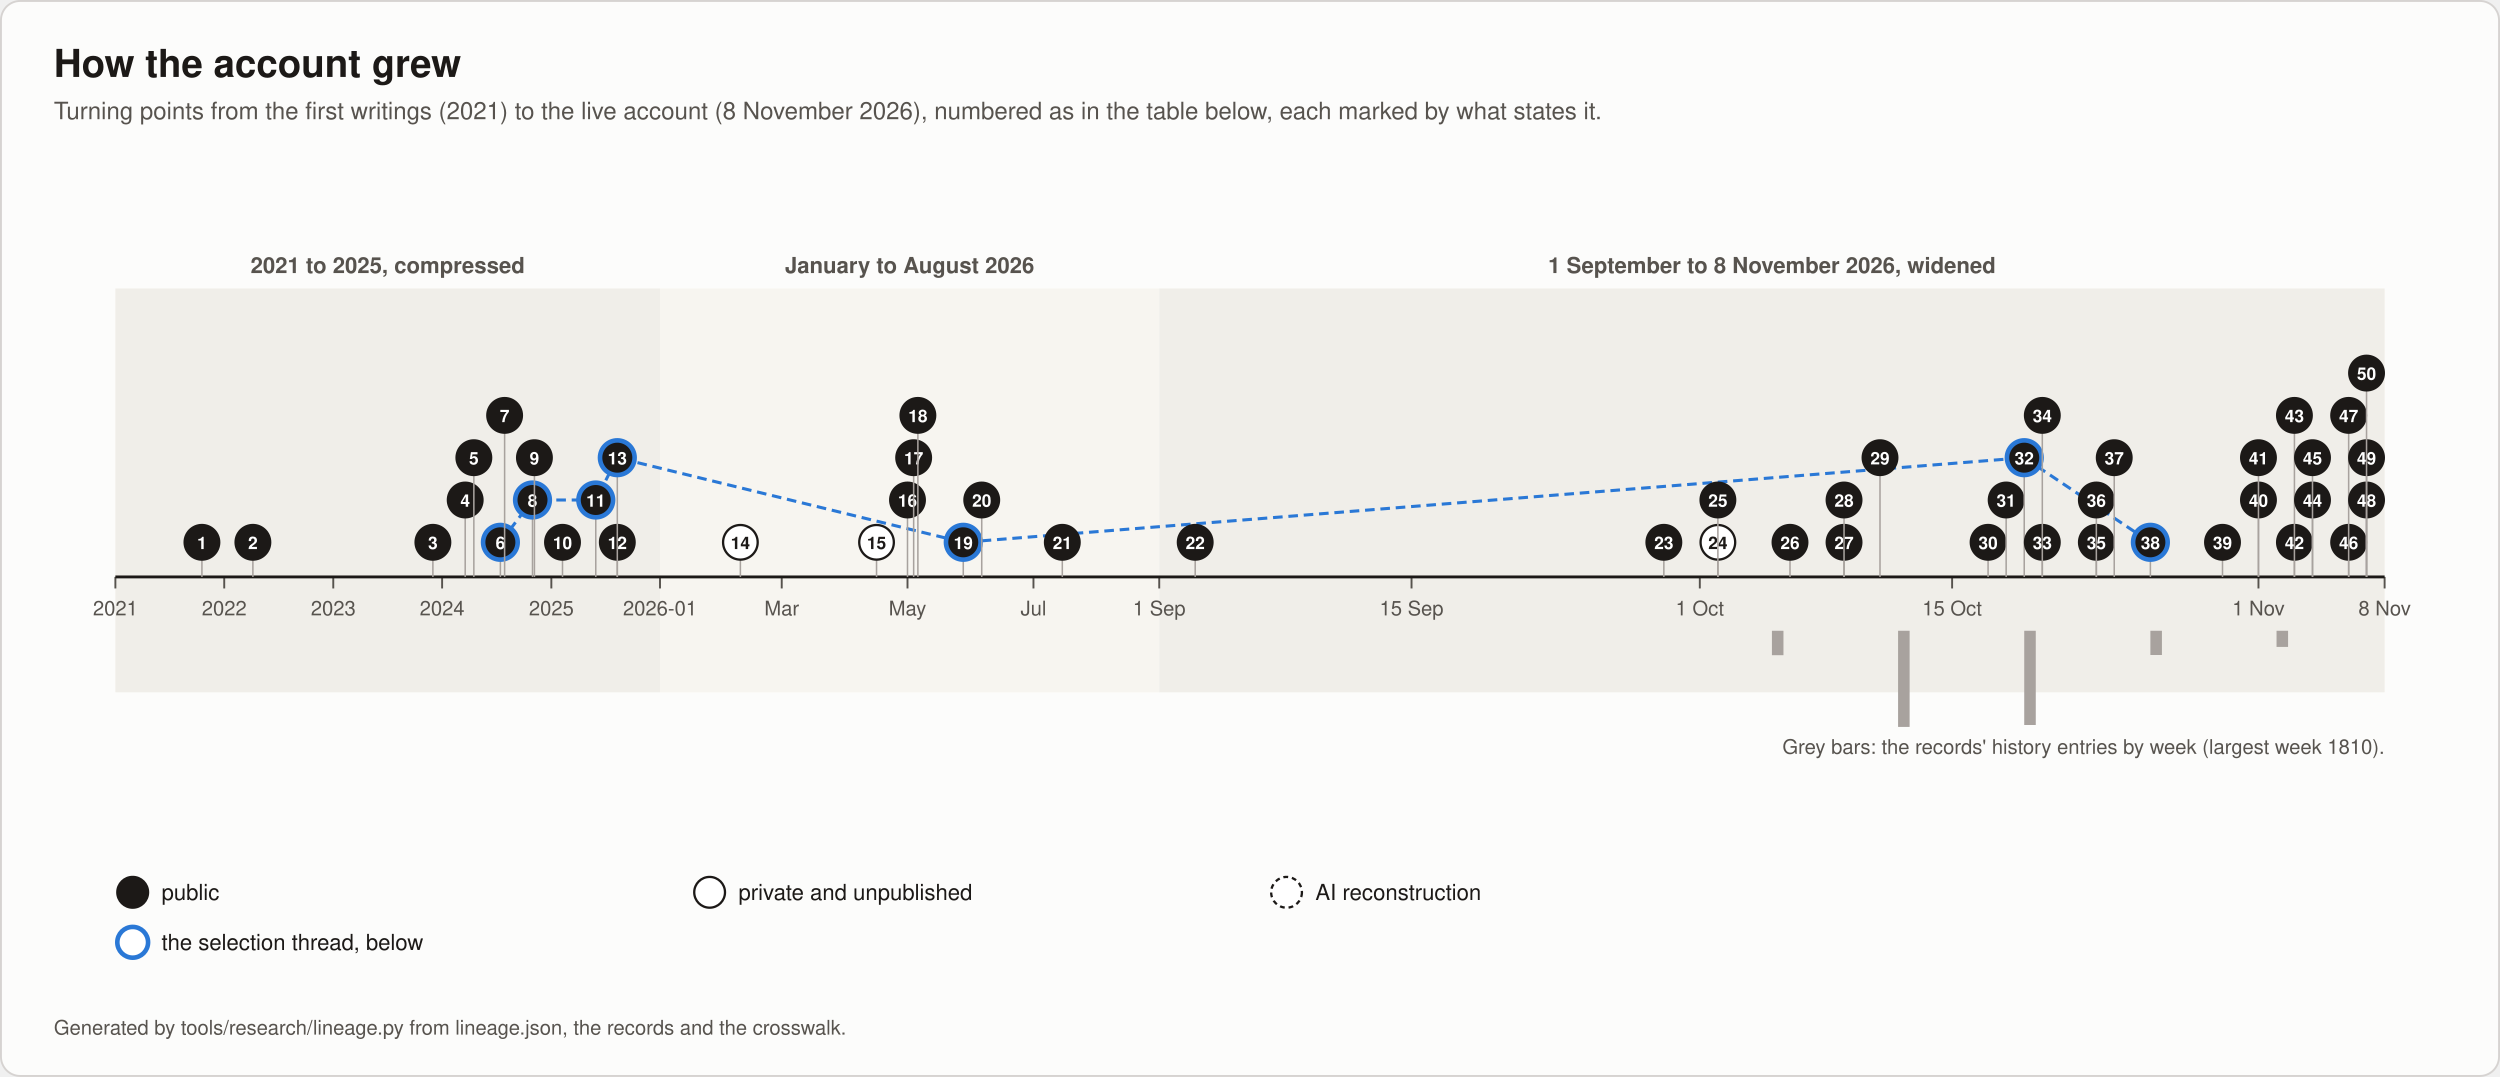
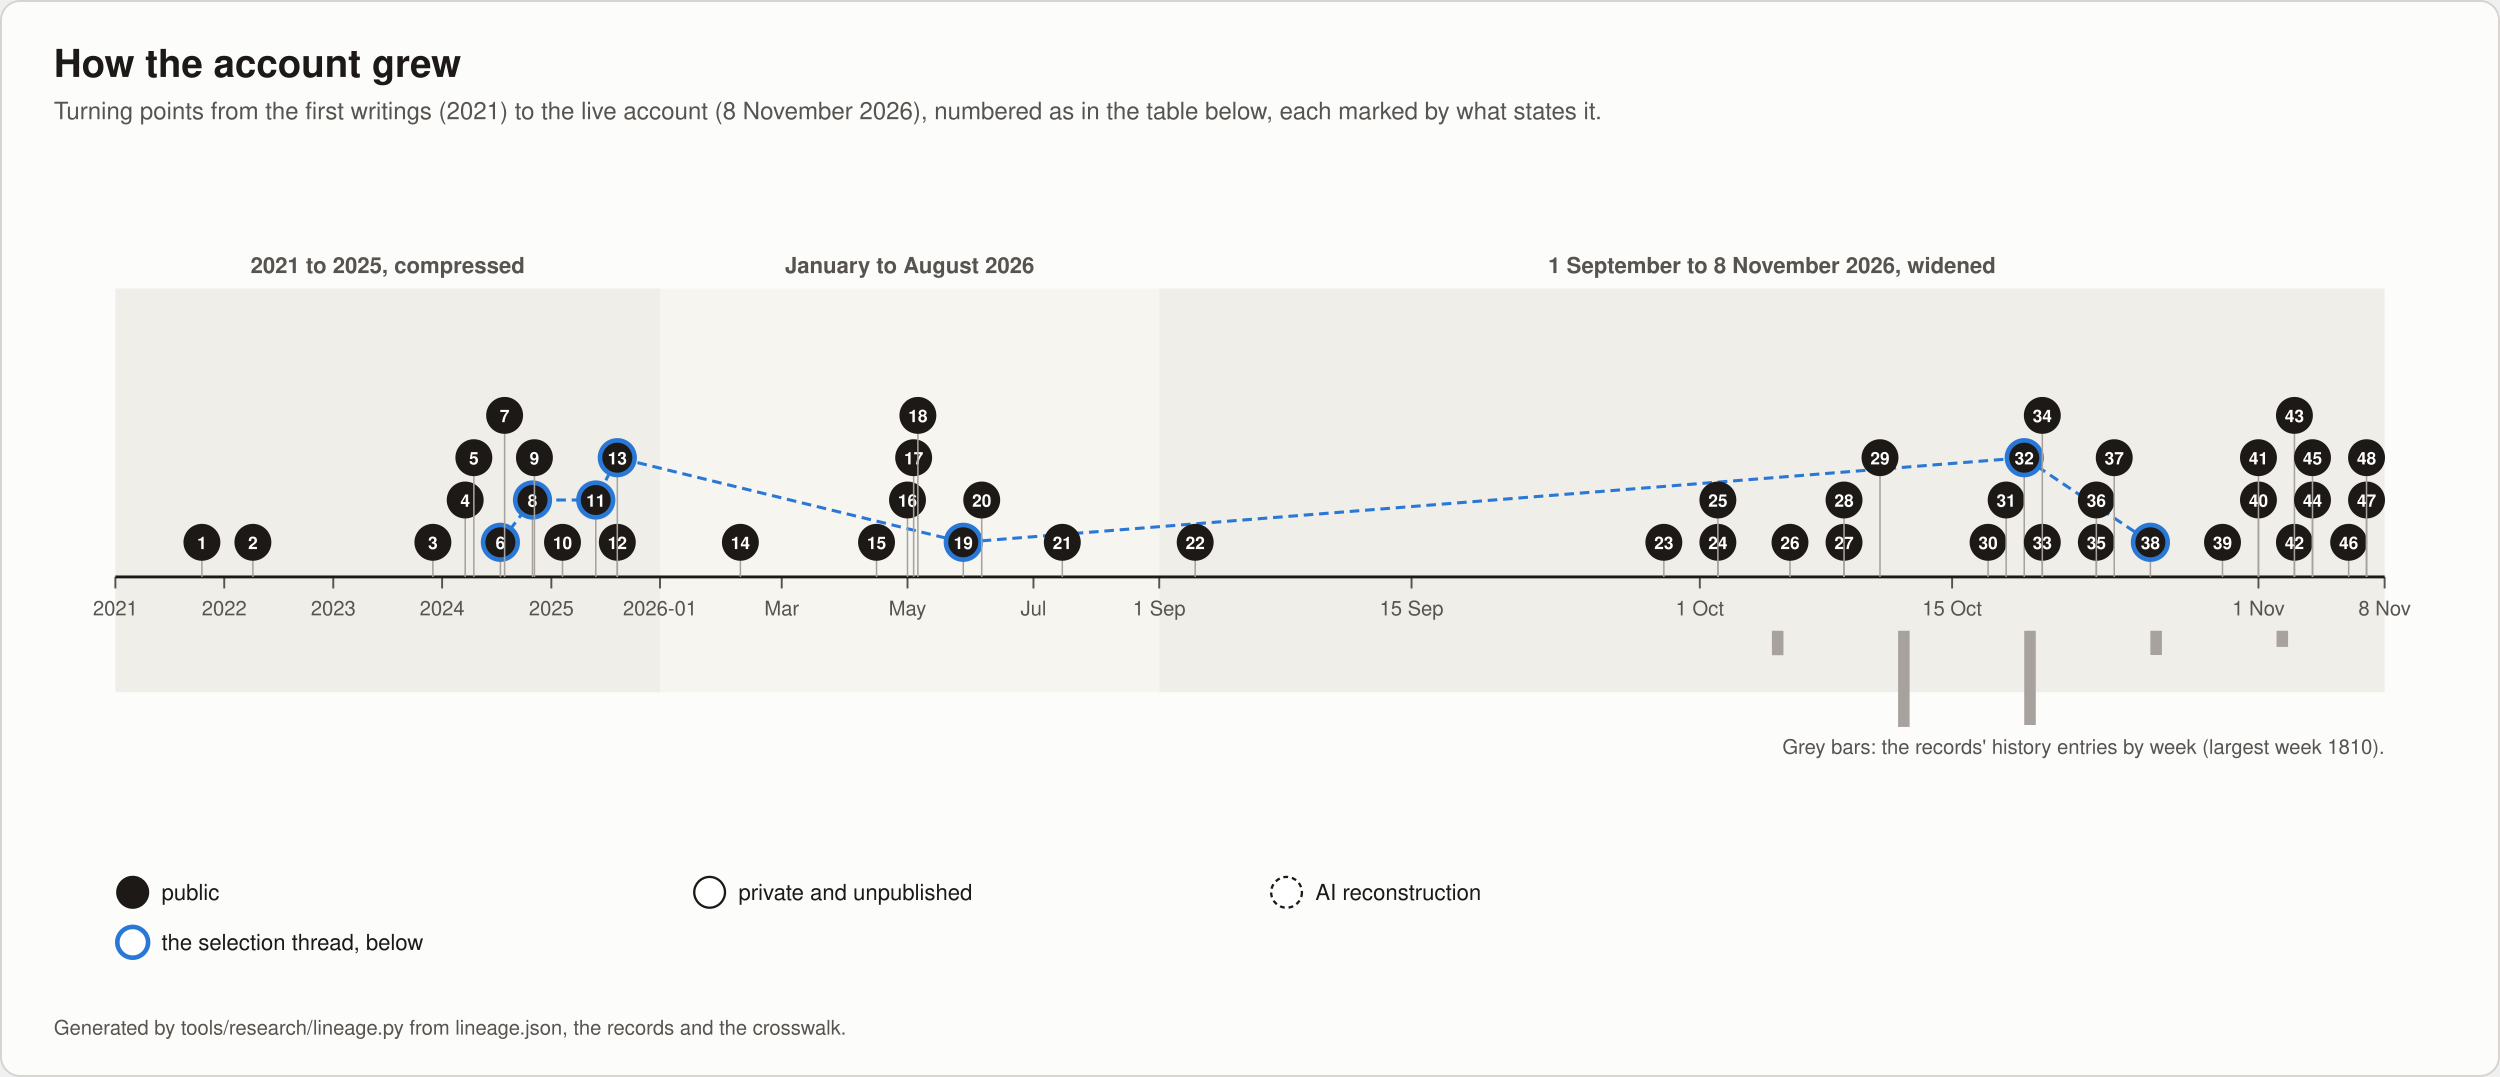
<svg xmlns="http://www.w3.org/2000/svg" viewBox="0 0 1300 560" width="1300" height="560" role="img" aria-labelledby="lineage-title" font-family="Helvetica, Arial, sans-serif">
  <rect x="0.5" y="0.5" width="1299" height="559" rx="10" fill="#fcfcfb" stroke="#d6d3d1" />
  <text x="28.0" y="40.0" font-size="20" font-weight="bold" text-anchor="start" fill="#1c1917">How the account grew</text>
  <text x="28.0" y="62.0" font-size="12.5" text-anchor="start" fill="#57534e">Turning points from the first writings (2021) to the live account (8 November 2026), numbered as in the table below, each marked by what states it.</text>
  <rect x="60.0" y="150" width="283.2" height="210" fill="#f0eee9" />
  <text x="201.6" y="142.0" font-size="11.5" font-weight="bold" text-anchor="middle" fill="#57534e">2021 to 2025, compressed</text>
  <line x1="60.0" y1="300" x2="60.0" y2="306" stroke="#57534e" />
  <text x="60.0" y="320.0" font-size="10.5" text-anchor="middle" fill="#57534e">2021</text>
  <line x1="116.6" y1="300" x2="116.6" y2="306" stroke="#57534e" />
  <text x="116.6" y="320.0" font-size="10.5" text-anchor="middle" fill="#57534e">2022</text>
  <line x1="173.3" y1="300" x2="173.3" y2="306" stroke="#57534e" />
  <text x="173.3" y="320.0" font-size="10.5" text-anchor="middle" fill="#57534e">2023</text>
  <line x1="229.9" y1="300" x2="229.9" y2="306" stroke="#57534e" />
  <text x="229.9" y="320.0" font-size="10.5" text-anchor="middle" fill="#57534e">2024</text>
  <line x1="286.7" y1="300" x2="286.7" y2="306" stroke="#57534e" />
  <text x="286.7" y="320.0" font-size="10.5" text-anchor="middle" fill="#57534e">2025</text>
  <rect x="343.2" y="150" width="259.6" height="210" fill="#f7f5f0" />
  <text x="473.0" y="142.0" font-size="11.5" font-weight="bold" text-anchor="middle" fill="#57534e">January to August 2026</text>
  <line x1="343.2" y1="300" x2="343.2" y2="306" stroke="#57534e" />
  <text x="343.2" y="320.0" font-size="10.5" text-anchor="middle" fill="#57534e">2026-01</text>
  <line x1="406.5" y1="300" x2="406.5" y2="306" stroke="#57534e" />
  <text x="406.5" y="320.0" font-size="10.5" text-anchor="middle" fill="#57534e">Mar</text>
  <line x1="471.9" y1="300" x2="471.9" y2="306" stroke="#57534e" />
  <text x="471.9" y="320.0" font-size="10.5" text-anchor="middle" fill="#57534e">May</text>
  <line x1="537.4" y1="300" x2="537.4" y2="306" stroke="#57534e" />
  <text x="537.4" y="320.0" font-size="10.5" text-anchor="middle" fill="#57534e">Jul</text>
  <rect x="602.8" y="150" width="637.2" height="210" fill="#f0eee9" />
  <text x="921.4" y="142.0" font-size="11.5" font-weight="bold" text-anchor="middle" fill="#57534e">1 September to 8 November 2026, widened</text>
  <line x1="602.8" y1="300" x2="602.8" y2="306" stroke="#57534e" />
  <text x="602.8" y="320.0" font-size="10.5" text-anchor="middle" fill="#57534e">1 Sep</text>
  <line x1="734.0" y1="300" x2="734.0" y2="306" stroke="#57534e" />
  <text x="734.0" y="320.0" font-size="10.5" text-anchor="middle" fill="#57534e">15 Sep</text>
  <line x1="883.9" y1="300" x2="883.9" y2="306" stroke="#57534e" />
  <text x="883.9" y="320.0" font-size="10.5" text-anchor="middle" fill="#57534e">1 Oct</text>
  <line x1="1015.1" y1="300" x2="1015.1" y2="306" stroke="#57534e" />
  <text x="1015.1" y="320.0" font-size="10.5" text-anchor="middle" fill="#57534e">15 Oct</text>
  <line x1="1174.4" y1="300" x2="1174.4" y2="306" stroke="#57534e" />
  <text x="1174.4" y="320.0" font-size="10.5" text-anchor="middle" fill="#57534e">1 Nov</text>
  <line x1="1240.0" y1="300" x2="1240.0" y2="306" stroke="#57534e" />
  <text x="1240.0" y="320.0" font-size="10.5" text-anchor="middle" fill="#57534e">8 Nov</text>
  <line x1="60" y1="300" x2="1240" y2="300" stroke="#1c1917" stroke-width="1.5" />
  <rect x="921.4" y="328.0" width="6" height="12.7" fill="#a8a29e" />
  <rect x="987.0" y="328.0" width="6" height="50.0" fill="#a8a29e" />
  <rect x="1052.6" y="328.0" width="6" height="49.0" fill="#a8a29e" />
  <rect x="1118.2" y="328.0" width="6" height="12.6" fill="#a8a29e" />
  <rect x="1183.8" y="328.0" width="6" height="8.4" fill="#a8a29e" />
  <text x="1240.0" y="392.0" font-size="10.5" text-anchor="end" fill="#57534e">Grey bars: the records' history entries by week (largest week 1810).</text>
  <path d="M260.2,282.0 L276.9,260.0 L309.8,260.0 L321.0,238.0 L500.9,282.0 L1052.6,238.0 L1118.2,282.0" fill="none" stroke="#2a78d6" stroke-width="1.6" stroke-dasharray="5 3" />
  <line x1="105.0" y1="300" x2="105.0" y2="291.0" stroke="#a8a29e" stroke-width="0.8" />
  <circle cx="105.0" cy="282.0" r="9" fill="#1c1917" stroke="#1c1917" stroke-width="1.2" />
  <text x="105.0" y="285.5" font-size="9" font-weight="bold" text-anchor="middle" fill="#ffffff">1</text>
  <line x1="131.5" y1="300" x2="131.5" y2="291.0" stroke="#a8a29e" stroke-width="0.8" />
  <circle cx="131.5" cy="282.0" r="9" fill="#1c1917" stroke="#1c1917" stroke-width="1.2" />
  <text x="131.5" y="285.5" font-size="9" font-weight="bold" text-anchor="middle" fill="#ffffff">2</text>
  <line x1="225.1" y1="300" x2="225.1" y2="291.0" stroke="#a8a29e" stroke-width="0.8" />
  <circle cx="225.1" cy="282.0" r="9" fill="#1c1917" stroke="#1c1917" stroke-width="1.2" />
  <text x="225.1" y="285.5" font-size="9" font-weight="bold" text-anchor="middle" fill="#ffffff">3</text>
  <line x1="241.9" y1="300" x2="241.9" y2="269.0" stroke="#a8a29e" stroke-width="0.8" />
  <circle cx="241.9" cy="260.0" r="9" fill="#1c1917" stroke="#1c1917" stroke-width="1.2" />
  <text x="241.9" y="263.5" font-size="9" font-weight="bold" text-anchor="middle" fill="#ffffff">4</text>
  <line x1="246.4" y1="300" x2="246.4" y2="247.0" stroke="#a8a29e" stroke-width="0.8" />
  <circle cx="246.4" cy="238.0" r="9" fill="#1c1917" stroke="#1c1917" stroke-width="1.2" />
  <text x="246.4" y="241.5" font-size="9" font-weight="bold" text-anchor="middle" fill="#ffffff">5</text>
  <line x1="260.2" y1="300" x2="260.2" y2="291.0" stroke="#a8a29e" stroke-width="0.8" />
  <circle cx="260.2" cy="282.0" r="9" fill="#1c1917" stroke="#2a78d6" stroke-width="2.4" />
  <text x="260.2" y="285.5" font-size="9" font-weight="bold" text-anchor="middle" fill="#ffffff">6</text>
  <line x1="262.4" y1="300" x2="262.4" y2="225.0" stroke="#a8a29e" stroke-width="0.8" />
  <circle cx="262.4" cy="216.0" r="9" fill="#1c1917" stroke="#1c1917" stroke-width="1.2" />
  <text x="262.4" y="219.5" font-size="9" font-weight="bold" text-anchor="middle" fill="#ffffff">7</text>
  <line x1="276.9" y1="300" x2="276.9" y2="269.0" stroke="#a8a29e" stroke-width="0.8" />
  <circle cx="276.9" cy="260.0" r="9" fill="#1c1917" stroke="#2a78d6" stroke-width="2.4" />
  <text x="276.9" y="263.5" font-size="9" font-weight="bold" text-anchor="middle" fill="#ffffff">8</text>
  <line x1="277.9" y1="300" x2="277.9" y2="247.0" stroke="#a8a29e" stroke-width="0.8" />
  <circle cx="277.9" cy="238.0" r="9" fill="#1c1917" stroke="#1c1917" stroke-width="1.2" />
  <text x="277.9" y="241.5" font-size="9" font-weight="bold" text-anchor="middle" fill="#ffffff">9</text>
  <line x1="292.5" y1="300" x2="292.5" y2="291.0" stroke="#a8a29e" stroke-width="0.8" />
  <circle cx="292.5" cy="282.0" r="9" fill="#1c1917" stroke="#1c1917" stroke-width="1.2" />
  <text x="292.5" y="285.5" font-size="9" font-weight="bold" text-anchor="middle" fill="#ffffff">10</text>
  <line x1="309.8" y1="300" x2="309.8" y2="269.0" stroke="#a8a29e" stroke-width="0.8" />
  <circle cx="309.8" cy="260.0" r="9" fill="#1c1917" stroke="#2a78d6" stroke-width="2.4" />
  <text x="309.8" y="263.5" font-size="9" font-weight="bold" text-anchor="middle" fill="#ffffff">11</text>
  <line x1="321.0" y1="300" x2="321.0" y2="291.0" stroke="#a8a29e" stroke-width="0.8" />
  <circle cx="321.0" cy="282.0" r="9" fill="#1c1917" stroke="#1c1917" stroke-width="1.2" />
  <text x="321.0" y="285.5" font-size="9" font-weight="bold" text-anchor="middle" fill="#ffffff">12</text>
  <line x1="321.0" y1="300" x2="321.0" y2="247.0" stroke="#a8a29e" stroke-width="0.8" />
  <circle cx="321.0" cy="238.0" r="9" fill="#1c1917" stroke="#2a78d6" stroke-width="2.4" />
  <text x="321.0" y="241.5" font-size="9" font-weight="bold" text-anchor="middle" fill="#ffffff">13</text>
  <line x1="385.0" y1="300" x2="385.0" y2="291.0" stroke="#a8a29e" stroke-width="0.8" />
-   <circle cx="385.0" cy="282.0" r="9" fill="#ffffff" stroke="#1c1917" stroke-width="1.2" />
-   <text x="385.0" y="285.5" font-size="9" font-weight="bold" text-anchor="middle" fill="#1c1917">14</text>
+   <circle cx="385.0" cy="282.0" r="9" fill="#1c1917" stroke="#1c1917" stroke-width="1.2" />
+   <text x="385.0" y="285.5" font-size="9" font-weight="bold" text-anchor="middle" fill="#ffffff">14</text>
  <line x1="455.8" y1="300" x2="455.8" y2="291.0" stroke="#a8a29e" stroke-width="0.8" />
-   <circle cx="455.8" cy="282.0" r="9" fill="#ffffff" stroke="#1c1917" stroke-width="1.2" />
-   <text x="455.8" y="285.5" font-size="9" font-weight="bold" text-anchor="middle" fill="#1c1917">15</text>
+   <circle cx="455.8" cy="282.0" r="9" fill="#1c1917" stroke="#1c1917" stroke-width="1.2" />
+   <text x="455.8" y="285.5" font-size="9" font-weight="bold" text-anchor="middle" fill="#ffffff">15</text>
  <line x1="471.9" y1="300" x2="471.9" y2="269.0" stroke="#a8a29e" stroke-width="0.8" />
  <circle cx="471.9" cy="260.0" r="9" fill="#1c1917" stroke="#1c1917" stroke-width="1.2" />
  <text x="471.9" y="263.5" font-size="9" font-weight="bold" text-anchor="middle" fill="#ffffff">16</text>
  <line x1="475.1" y1="300" x2="475.1" y2="247.0" stroke="#a8a29e" stroke-width="0.8" />
  <circle cx="475.1" cy="238.0" r="9" fill="#1c1917" stroke="#1c1917" stroke-width="1.2" />
  <text x="475.1" y="241.5" font-size="9" font-weight="bold" text-anchor="middle" fill="#ffffff">17</text>
  <line x1="477.3" y1="300" x2="477.3" y2="225.0" stroke="#a8a29e" stroke-width="0.8" />
  <circle cx="477.3" cy="216.0" r="9" fill="#1c1917" stroke="#1c1917" stroke-width="1.2" />
  <text x="477.3" y="219.5" font-size="9" font-weight="bold" text-anchor="middle" fill="#ffffff">18</text>
  <line x1="500.9" y1="300" x2="500.9" y2="291.0" stroke="#a8a29e" stroke-width="0.8" />
  <circle cx="500.9" cy="282.0" r="9" fill="#1c1917" stroke="#2a78d6" stroke-width="2.4" />
  <text x="500.9" y="285.5" font-size="9" font-weight="bold" text-anchor="middle" fill="#ffffff">19</text>
  <line x1="510.5" y1="300" x2="510.5" y2="269.0" stroke="#a8a29e" stroke-width="0.8" />
  <circle cx="510.5" cy="260.0" r="9" fill="#1c1917" stroke="#1c1917" stroke-width="1.2" />
  <text x="510.5" y="263.5" font-size="9" font-weight="bold" text-anchor="middle" fill="#ffffff">20</text>
  <line x1="552.4" y1="300" x2="552.4" y2="291.0" stroke="#a8a29e" stroke-width="0.8" />
  <circle cx="552.4" cy="282.0" r="9" fill="#1c1917" stroke="#1c1917" stroke-width="1.2" />
  <text x="552.4" y="285.5" font-size="9" font-weight="bold" text-anchor="middle" fill="#ffffff">21</text>
  <line x1="621.5" y1="300" x2="621.5" y2="291.0" stroke="#a8a29e" stroke-width="0.8" />
  <circle cx="621.5" cy="282.0" r="9" fill="#1c1917" stroke="#1c1917" stroke-width="1.2" />
  <text x="621.5" y="285.5" font-size="9" font-weight="bold" text-anchor="middle" fill="#ffffff">22</text>
  <line x1="865.2" y1="300" x2="865.2" y2="291.0" stroke="#a8a29e" stroke-width="0.8" />
  <circle cx="865.2" cy="282.0" r="9" fill="#1c1917" stroke="#1c1917" stroke-width="1.2" />
  <text x="865.2" y="285.5" font-size="9" font-weight="bold" text-anchor="middle" fill="#ffffff">23</text>
  <line x1="893.3" y1="300" x2="893.3" y2="291.0" stroke="#a8a29e" stroke-width="0.8" />
-   <circle cx="893.3" cy="282.0" r="9" fill="#ffffff" stroke="#1c1917" stroke-width="1.2" />
-   <text x="893.3" y="285.5" font-size="9" font-weight="bold" text-anchor="middle" fill="#1c1917">24</text>
+   <circle cx="893.3" cy="282.0" r="9" fill="#1c1917" stroke="#1c1917" stroke-width="1.2" />
+   <text x="893.3" y="285.5" font-size="9" font-weight="bold" text-anchor="middle" fill="#ffffff">24</text>
  <line x1="893.3" y1="300" x2="893.3" y2="269.0" stroke="#a8a29e" stroke-width="0.8" />
  <circle cx="893.3" cy="260.0" r="9" fill="#1c1917" stroke="#1c1917" stroke-width="1.2" />
  <text x="893.3" y="263.5" font-size="9" font-weight="bold" text-anchor="middle" fill="#ffffff">25</text>
  <line x1="930.8" y1="300" x2="930.8" y2="291.0" stroke="#a8a29e" stroke-width="0.8" />
  <circle cx="930.8" cy="282.0" r="9" fill="#1c1917" stroke="#1c1917" stroke-width="1.2" />
  <text x="930.8" y="285.5" font-size="9" font-weight="bold" text-anchor="middle" fill="#ffffff">26</text>
  <line x1="958.9" y1="300" x2="958.9" y2="291.0" stroke="#a8a29e" stroke-width="0.8" />
  <circle cx="958.9" cy="282.0" r="9" fill="#1c1917" stroke="#1c1917" stroke-width="1.2" />
  <text x="958.9" y="285.5" font-size="9" font-weight="bold" text-anchor="middle" fill="#ffffff">27</text>
  <line x1="958.9" y1="300" x2="958.9" y2="269.0" stroke="#a8a29e" stroke-width="0.8" />
  <circle cx="958.9" cy="260.0" r="9" fill="#1c1917" stroke="#1c1917" stroke-width="1.2" />
  <text x="958.9" y="263.5" font-size="9" font-weight="bold" text-anchor="middle" fill="#ffffff">28</text>
  <line x1="977.6" y1="300" x2="977.6" y2="247.0" stroke="#a8a29e" stroke-width="0.8" />
  <circle cx="977.6" cy="238.0" r="9" fill="#1c1917" stroke="#1c1917" stroke-width="1.2" />
  <text x="977.6" y="241.5" font-size="9" font-weight="bold" text-anchor="middle" fill="#ffffff">29</text>
  <line x1="1033.8" y1="300" x2="1033.8" y2="291.0" stroke="#a8a29e" stroke-width="0.8" />
  <circle cx="1033.8" cy="282.0" r="9" fill="#1c1917" stroke="#1c1917" stroke-width="1.2" />
  <text x="1033.8" y="285.5" font-size="9" font-weight="bold" text-anchor="middle" fill="#ffffff">30</text>
  <line x1="1043.2" y1="300" x2="1043.2" y2="269.0" stroke="#a8a29e" stroke-width="0.8" />
  <circle cx="1043.2" cy="260.0" r="9" fill="#1c1917" stroke="#1c1917" stroke-width="1.2" />
  <text x="1043.2" y="263.5" font-size="9" font-weight="bold" text-anchor="middle" fill="#ffffff">31</text>
  <line x1="1052.6" y1="300" x2="1052.6" y2="247.0" stroke="#a8a29e" stroke-width="0.8" />
  <circle cx="1052.6" cy="238.0" r="9" fill="#1c1917" stroke="#2a78d6" stroke-width="2.4" />
  <text x="1052.6" y="241.5" font-size="9" font-weight="bold" text-anchor="middle" fill="#ffffff">32</text>
  <line x1="1062.0" y1="300" x2="1062.0" y2="291.0" stroke="#a8a29e" stroke-width="0.8" />
  <circle cx="1062.0" cy="282.0" r="9" fill="#1c1917" stroke="#1c1917" stroke-width="1.2" />
  <text x="1062.0" y="285.5" font-size="9" font-weight="bold" text-anchor="middle" fill="#ffffff">33</text>
  <line x1="1062.0" y1="300" x2="1062.0" y2="225.0" stroke="#a8a29e" stroke-width="0.8" />
  <circle cx="1062.0" cy="216.0" r="9" fill="#1c1917" stroke="#1c1917" stroke-width="1.2" />
  <text x="1062.0" y="219.5" font-size="9" font-weight="bold" text-anchor="middle" fill="#ffffff">34</text>
  <line x1="1090.1" y1="300" x2="1090.1" y2="291.0" stroke="#a8a29e" stroke-width="0.8" />
  <circle cx="1090.1" cy="282.0" r="9" fill="#1c1917" stroke="#1c1917" stroke-width="1.2" />
  <text x="1090.1" y="285.5" font-size="9" font-weight="bold" text-anchor="middle" fill="#ffffff">35</text>
  <line x1="1090.1" y1="300" x2="1090.1" y2="269.0" stroke="#a8a29e" stroke-width="0.8" />
  <circle cx="1090.1" cy="260.0" r="9" fill="#1c1917" stroke="#1c1917" stroke-width="1.2" />
  <text x="1090.1" y="263.5" font-size="9" font-weight="bold" text-anchor="middle" fill="#ffffff">36</text>
  <line x1="1099.4" y1="300" x2="1099.4" y2="247.0" stroke="#a8a29e" stroke-width="0.8" />
  <circle cx="1099.4" cy="238.0" r="9" fill="#1c1917" stroke="#1c1917" stroke-width="1.2" />
  <text x="1099.4" y="241.5" font-size="9" font-weight="bold" text-anchor="middle" fill="#ffffff">37</text>
  <line x1="1118.2" y1="300" x2="1118.2" y2="291.0" stroke="#a8a29e" stroke-width="0.8" />
  <circle cx="1118.2" cy="282.0" r="9" fill="#1c1917" stroke="#2a78d6" stroke-width="2.4" />
  <text x="1118.2" y="285.5" font-size="9" font-weight="bold" text-anchor="middle" fill="#ffffff">38</text>
  <line x1="1155.7" y1="300" x2="1155.7" y2="291.0" stroke="#a8a29e" stroke-width="0.8" />
  <circle cx="1155.7" cy="282.0" r="9" fill="#1c1917" stroke="#1c1917" stroke-width="1.2" />
  <text x="1155.7" y="285.5" font-size="9" font-weight="bold" text-anchor="middle" fill="#ffffff">39</text>
  <line x1="1174.4" y1="300" x2="1174.4" y2="269.0" stroke="#a8a29e" stroke-width="0.8" />
  <circle cx="1174.4" cy="260.0" r="9" fill="#1c1917" stroke="#1c1917" stroke-width="1.2" />
  <text x="1174.4" y="263.5" font-size="9" font-weight="bold" text-anchor="middle" fill="#ffffff">40</text>
  <line x1="1174.4" y1="300" x2="1174.4" y2="247.0" stroke="#a8a29e" stroke-width="0.8" />
  <circle cx="1174.4" cy="238.0" r="9" fill="#1c1917" stroke="#1c1917" stroke-width="1.2" />
  <text x="1174.4" y="241.5" font-size="9" font-weight="bold" text-anchor="middle" fill="#ffffff">41</text>
  <line x1="1193.1" y1="300" x2="1193.1" y2="291.0" stroke="#a8a29e" stroke-width="0.8" />
  <circle cx="1193.1" cy="282.0" r="9" fill="#1c1917" stroke="#1c1917" stroke-width="1.2" />
  <text x="1193.1" y="285.5" font-size="9" font-weight="bold" text-anchor="middle" fill="#ffffff">42</text>
  <line x1="1193.1" y1="300" x2="1193.1" y2="225.0" stroke="#a8a29e" stroke-width="0.8" />
  <circle cx="1193.1" cy="216.0" r="9" fill="#1c1917" stroke="#1c1917" stroke-width="1.2" />
  <text x="1193.1" y="219.5" font-size="9" font-weight="bold" text-anchor="middle" fill="#ffffff">43</text>
  <line x1="1202.5" y1="300" x2="1202.5" y2="269.0" stroke="#a8a29e" stroke-width="0.8" />
  <circle cx="1202.5" cy="260.0" r="9" fill="#1c1917" stroke="#1c1917" stroke-width="1.2" />
  <text x="1202.5" y="263.5" font-size="9" font-weight="bold" text-anchor="middle" fill="#ffffff">44</text>
  <line x1="1202.5" y1="300" x2="1202.5" y2="247.0" stroke="#a8a29e" stroke-width="0.8" />
  <circle cx="1202.5" cy="238.0" r="9" fill="#1c1917" stroke="#1c1917" stroke-width="1.2" />
  <text x="1202.5" y="241.5" font-size="9" font-weight="bold" text-anchor="middle" fill="#ffffff">45</text>
  <line x1="1221.3" y1="300" x2="1221.3" y2="291.0" stroke="#a8a29e" stroke-width="0.8" />
  <circle cx="1221.3" cy="282.0" r="9" fill="#1c1917" stroke="#1c1917" stroke-width="1.2" />
  <text x="1221.3" y="285.5" font-size="9" font-weight="bold" text-anchor="middle" fill="#ffffff">46</text>
-   <line x1="1221.3" y1="300" x2="1221.3" y2="225.0" stroke="#a8a29e" stroke-width="0.8" />
-   <circle cx="1221.3" cy="216.0" r="9" fill="#1c1917" stroke="#1c1917" stroke-width="1.2" />
-   <text x="1221.3" y="219.5" font-size="9" font-weight="bold" text-anchor="middle" fill="#ffffff">47</text>
  <line x1="1230.6" y1="300" x2="1230.6" y2="269.0" stroke="#a8a29e" stroke-width="0.8" />
  <circle cx="1230.6" cy="260.0" r="9" fill="#1c1917" stroke="#1c1917" stroke-width="1.2" />
-   <text x="1230.6" y="263.5" font-size="9" font-weight="bold" text-anchor="middle" fill="#ffffff">48</text>
+   <text x="1230.6" y="263.5" font-size="9" font-weight="bold" text-anchor="middle" fill="#ffffff">47</text>
  <line x1="1230.6" y1="300" x2="1230.6" y2="247.0" stroke="#a8a29e" stroke-width="0.8" />
  <circle cx="1230.6" cy="238.0" r="9" fill="#1c1917" stroke="#1c1917" stroke-width="1.2" />
-   <text x="1230.6" y="241.5" font-size="9" font-weight="bold" text-anchor="middle" fill="#ffffff">49</text>
-   <line x1="1230.6" y1="300" x2="1230.6" y2="203.0" stroke="#a8a29e" stroke-width="0.8" />
-   <circle cx="1230.6" cy="194.0" r="9" fill="#1c1917" stroke="#1c1917" stroke-width="1.2" />
-   <text x="1230.6" y="197.5" font-size="9" font-weight="bold" text-anchor="middle" fill="#ffffff">50</text>
+   <text x="1230.6" y="241.5" font-size="9" font-weight="bold" text-anchor="middle" fill="#ffffff">48</text>
  <circle cx="69" cy="464" r="8" fill="#1c1917" stroke="#1c1917" stroke-width="1.2" />
  <text x="84.0" y="468.0" font-size="11.5" text-anchor="start" fill="#1c1917">public</text>
  <circle cx="369" cy="464" r="8" fill="#ffffff" stroke="#1c1917" stroke-width="1.2" />
  <text x="384.0" y="468.0" font-size="11.5" text-anchor="start" fill="#1c1917">private and unpublished</text>
  <circle cx="669" cy="464" r="8" fill="#ffffff" stroke="#1c1917" stroke-width="1.2" stroke-dasharray="2.5 2" />
  <text x="684.0" y="468.0" font-size="11.5" text-anchor="start" fill="#1c1917">AI reconstruction</text>
  <circle cx="69" cy="490" r="8" fill="#ffffff" stroke="#2a78d6" stroke-width="2.4" />
  <text x="84.0" y="494.0" font-size="11.5" text-anchor="start" fill="#1c1917">the selection thread, below</text>
  <text x="28.0" y="538.0" font-size="10.5" text-anchor="start" fill="#57534e">Generated by tools/research/lineage.py from lineage.json, the records and the crosswalk.</text>
</svg>
